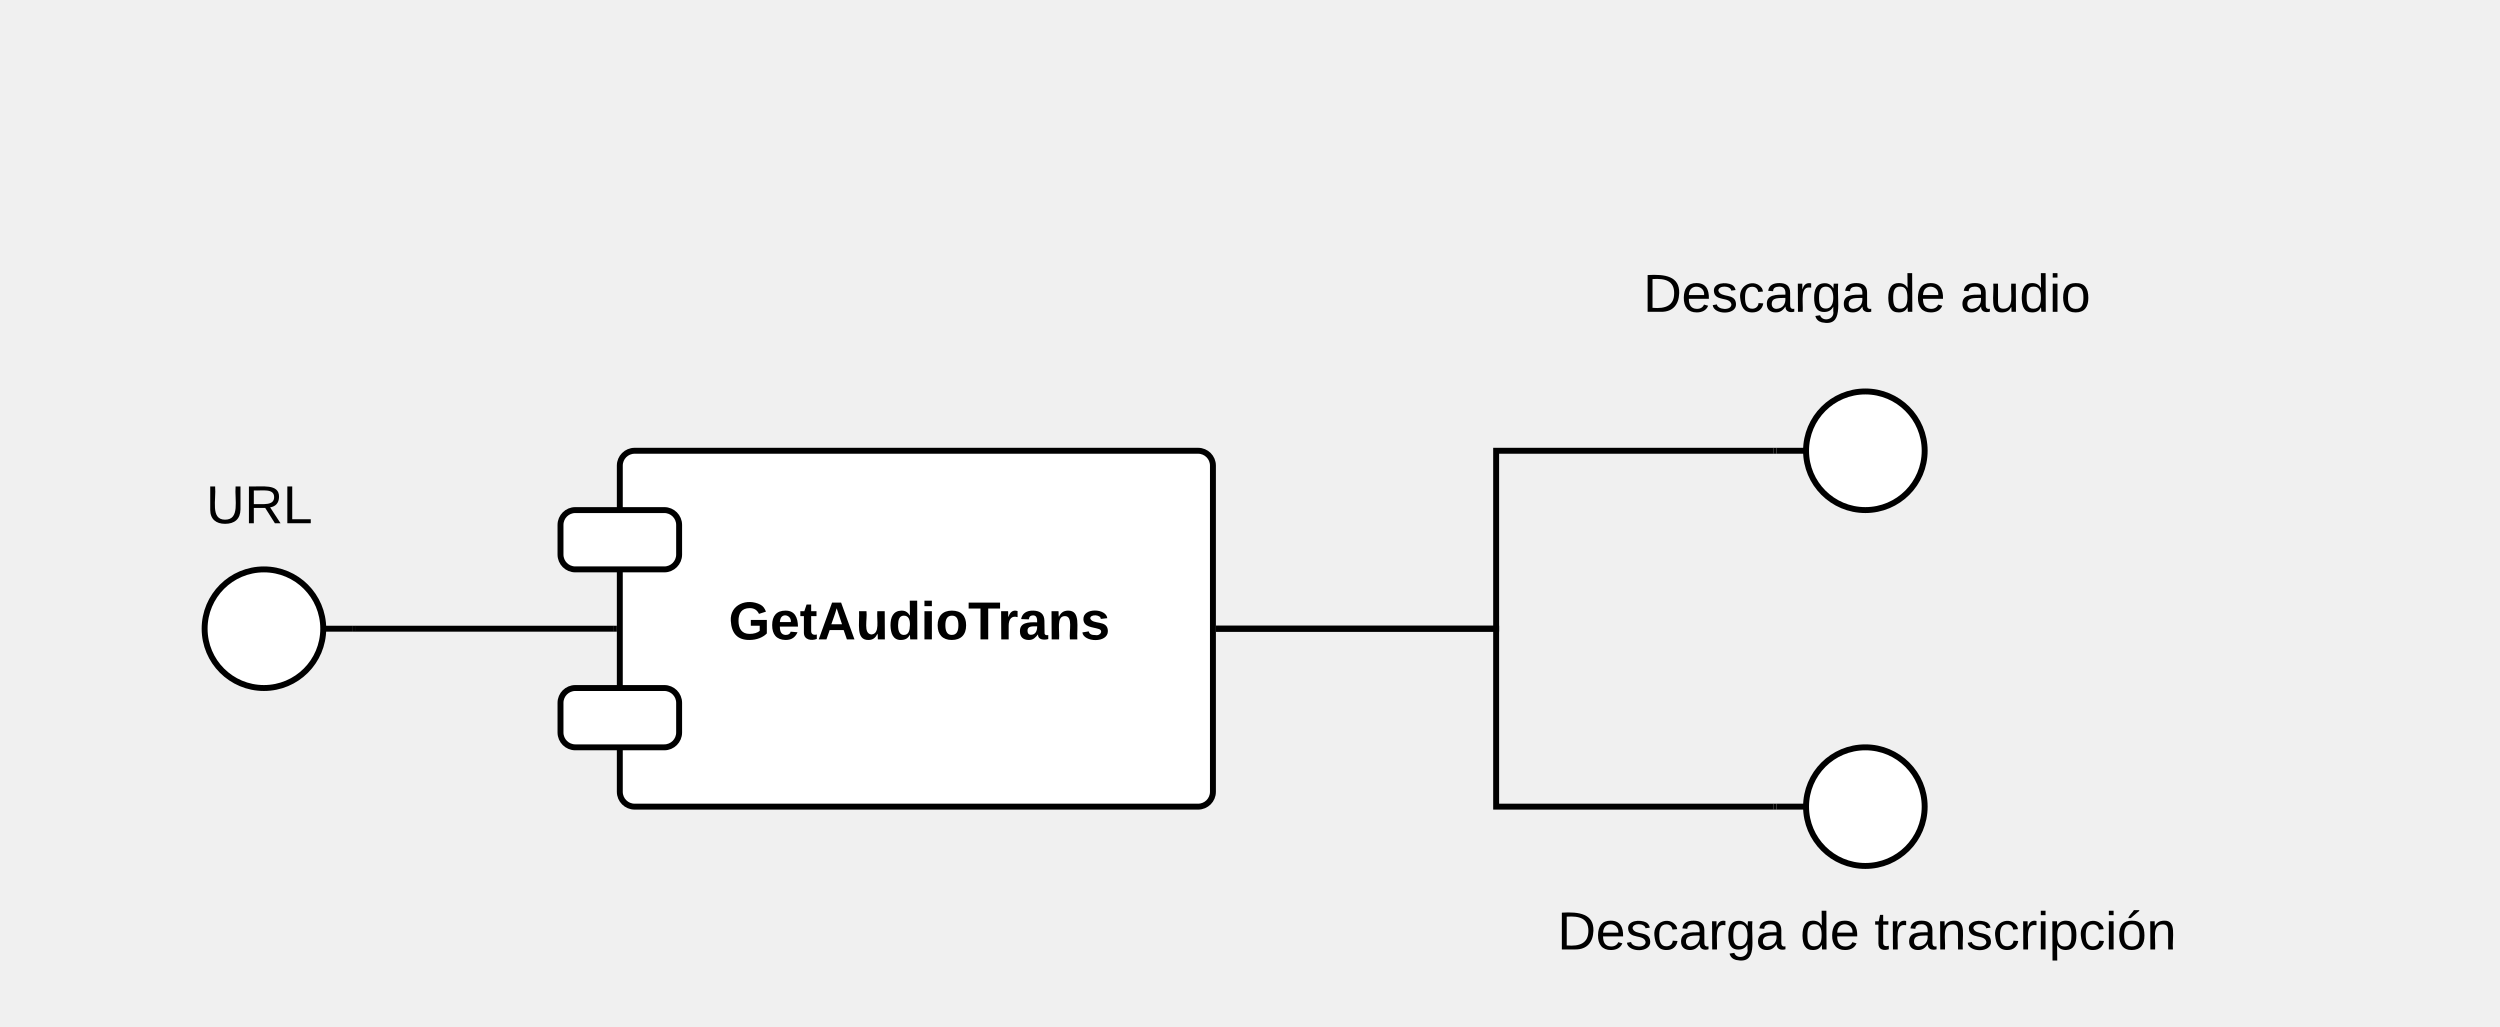
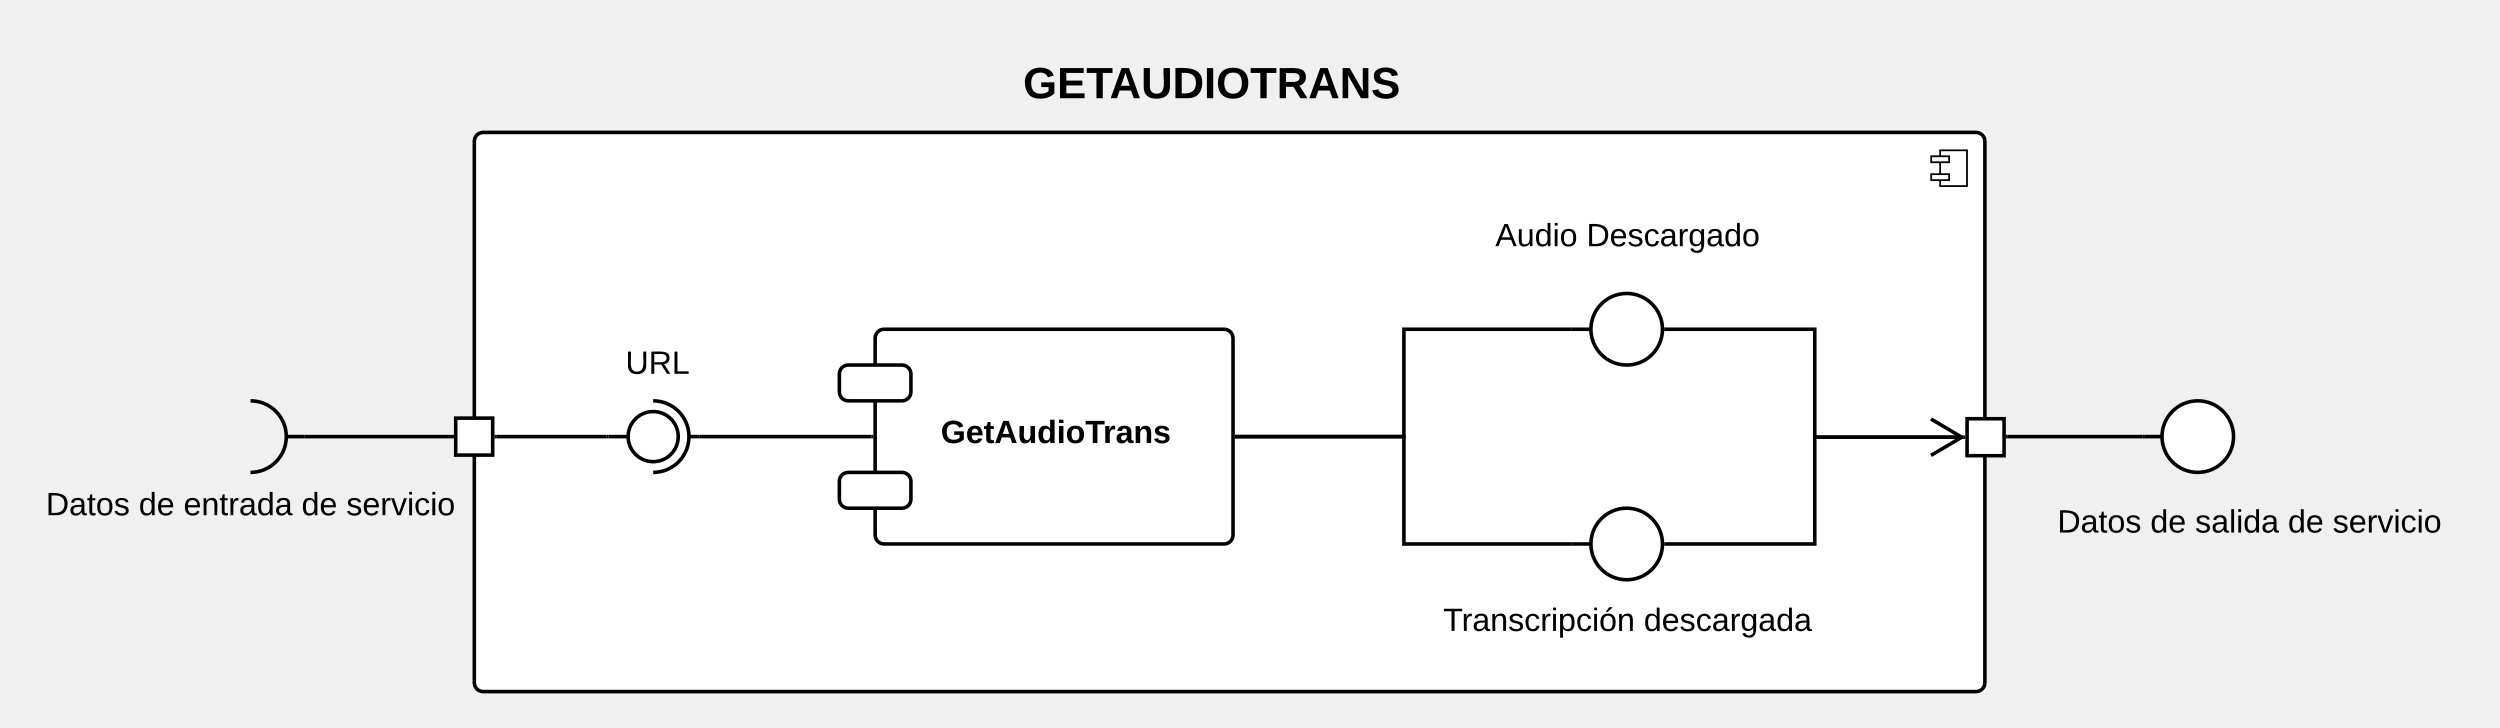
- <svg xmlns="http://www.w3.org/2000/svg" xmlns:ns1="lucid" xmlns:xlink="http://www.w3.org/1999/xlink" width="843" height="346">
-   <g transform="translate(-11 -108)" ns1:page-tab-id="0_0">
-     <path d="M220 475c0-2.76 2.24-5 5-5h190c2.76 0 5 2.24 5 5v110c0 2.76-2.24 5-5 5H225c-2.76 0-5-2.24-5-5z" stroke="#000" stroke-width="2" fill="#fff" />
-     <path d="M200 495c0-2.76 2.24-5 5-5h30c2.76 0 5 2.24 5 5v10c0 2.76-2.24 5-5 5h-30c-2.76 0-5-2.24-5-5zM200 555c0-2.76 2.24-5 5-5h30c2.76 0 5 2.24 5 5v10c0 2.76-2.24 5-5 5h-30c-2.76 0-5-2.24-5-5z" stroke="#000" stroke-width="2" fill="#fff" />
-     <use xlink:href="#a" transform="matrix(1,0,0,1,244,482) translate(3.175 51.6)" />
-     <path d="M220 265c0-2.76 2.24-5 5-5h190c2.76 0 5 2.24 5 5v110c0 2.76-2.24 5-5 5H225c-2.76 0-5-2.24-5-5z" stroke="#000" stroke-width="2" fill="#fff" />
-     <path d="M200 285c0-2.76 2.24-5 5-5h30c2.76 0 5 2.24 5 5v10c0 2.76-2.24 5-5 5h-30c-2.76 0-5-2.24-5-5zM200 345c0-2.76 2.24-5 5-5h30c2.76 0 5 2.24 5 5v10c0 2.76-2.24 5-5 5h-30c-2.76 0-5-2.24-5-5z" stroke="#000" stroke-width="2" fill="#fff" />
-     <use xlink:href="#b" transform="matrix(1,0,0,1,244,272) translate(12.675 51.6)" />
-     <path d="M422 320h93.5v-60H609" stroke="#000" stroke-width="2" fill="none" />
-     <path d="M422.03 321H421v-2h1.03zM610 261h-1.03v-2H610z" />
-     <path d="M488 185c0-2.76 2.24-5 5-5h295c2.76 0 5 2.24 5 5v50c0 2.76-2.24 5-5 5H493c-2.76 0-5-2.24-5-5z" stroke="#000" stroke-opacity="0" stroke-width="2" fill="#fff" fill-opacity="0" />
-     <use xlink:href="#c" transform="matrix(1,0,0,1,488,180) translate(77.08 33.15)" />
-     <use xlink:href="#d" transform="matrix(1,0,0,1,488,180) translate(158.98 33.15)" />
-     <use xlink:href="#e" transform="matrix(1,0,0,1,488,180) translate(183.98 33.15)" />
-     <path d="M422 320h93.5v60H609" stroke="#000" stroke-width="2" fill="none" />
-     <path d="M422.03 321H421v-2h1.03zM610 381h-1.03v-2H610z" />
-     <path d="M610 260h10m40 0c0 11.05-8.95 20-20 20s-20-8.95-20-20 8.95-20 20-20 20 8.95 20 20z" stroke="#000" stroke-width="2" fill="#fff" />
-     <path d="M610 259.2h10v1.6h-10z" fill="none" />
-     <path d="M610 380h10m40 0c0 11.05-8.95 20-20 20s-20-8.95-20-20 8.95-20 20-20 20 8.95 20 20z" stroke="#000" stroke-width="2" fill="#fff" />
-     <path d="M610 379.2h10v1.6h-10z" fill="none" />
-     <path d="M488 400c0-2.76 2.24-5 5-5h295c2.76 0 5 2.24 5 5v50c0 2.76-2.24 5-5 5H493c-2.76 0-5-2.24-5-5z" stroke="#000" stroke-opacity="0" stroke-width="2" fill="#fff" fill-opacity="0" />
-     <use xlink:href="#c" transform="matrix(1,0,0,1,488,395) translate(48.155 33.15)" />
-     <use xlink:href="#d" transform="matrix(1,0,0,1,488,395) translate(130.055 33.15)" />
-     <use xlink:href="#f" transform="matrix(1,0,0,1,488,395) translate(155.055 33.15)" />
-     <path d="M488 465c0-2.76 2.24-5 5-5h295c2.76 0 5 2.24 5 5v50c0 2.76-2.24 5-5 5H493c-2.76 0-5-2.24-5-5z" stroke="#000" stroke-opacity="0" stroke-width="2" fill="#fff" fill-opacity="0" />
-     <use xlink:href="#g" transform="matrix(1,0,0,1,488,460) translate(72.555 33.15)" />
-     <use xlink:href="#d" transform="matrix(1,0,0,1,488,460) translate(163.505 33.15)" />
-     <use xlink:href="#e" transform="matrix(1,0,0,1,488,460) translate(188.505 33.15)" />
-     <path d="M130 320h-10m-40 0c0-11.05 8.95-20 20-20s20 8.95 20 20-8.95 20-20 20-20-8.95-20-20z" stroke="#000" stroke-width="2" fill="#fff" />
-     <path d="M130 320.8h-10v-1.6h10z" fill="none" />
-     <path d="M131 320h87" stroke="#000" stroke-width="2" fill="none" />
-     <path d="M131.03 321H130v-2h1.03zM219 321h-1.03v-2H219z" />
-     <path d="M50.93 256.3c0-2.78 2.24-5 5-5h85c2.77 0 5 2.22 5 5v50c0 2.75-2.23 5-5 5h-85c-2.76 0-5-2.25-5-5z" stroke="#000" stroke-opacity="0" stroke-width="2" fill="#fff" fill-opacity="0" />
+ <svg xmlns="http://www.w3.org/2000/svg" xmlns:ns1="lucid" xmlns:xlink="http://www.w3.org/1999/xlink" width="1397.12" height="406.5">
+   <g transform="translate(-100 -40)" ns1:page-tab-id="0_0">
+     <path d="M370.07 114c-2.76 0-5 2.24-5 5v302.5c0 2.76 2.24 5 5 5h834.18c2.76 0 5-2.24 5-5V119c0-2.76-2.24-5-5-5z" stroke="#000" stroke-width="2" fill="#fff" />
+     <path d="M1199.25 124h-15v20h15z" stroke="#000" fill="#fff" />
+     <path d="M1189.25 127.33h-10v3.34h10zm0 10h-10v3.34h10z" stroke="#000" fill="#fff" />
+     <path d="M589.07 229c0-2.76 2.23-5 5-5h190c2.76 0 5 2.24 5 5v110c0 2.76-2.24 5-5 5h-190c-2.77 0-5-2.24-5-5z" stroke="#000" stroke-width="2" fill="#fff" />
+     <path d="M569.07 249c0-2.76 2.23-5 5-5h30c2.76 0 5 2.24 5 5v10c0 2.76-2.24 5-5 5h-30c-2.77 0-5-2.24-5-5zM569.07 309c0-2.76 2.23-5 5-5h30c2.76 0 5 2.24 5 5v10c0 2.76-2.24 5-5 5h-30c-2.77 0-5-2.24-5-5z" stroke="#000" stroke-width="2" fill="#fff" />
+     <use xlink:href="#a" transform="matrix(1,0,0,1,613.0656,236) translate(12.675 51.6)" />
+     <path d="M791.07 284h93.5v-60h93.5" stroke="#000" stroke-width="2" fill="none" />
+     <path d="M791.1 285h-1.03v-2h1.02zM979.07 225h-1.03v-2h1.03z" />
+     <path d="M857.07 149c0-2.76 2.23-5 5-5h295c2.76 0 5 2.24 5 5v50c0 2.76-2.24 5-5 5h-295c-2.77 0-5-2.24-5-5z" stroke="#000" stroke-opacity="0" stroke-width="2" fill="#fff" fill-opacity="0" />
+     <use xlink:href="#b" transform="matrix(1,0,0,1,862.0656,149) translate(73.575 28.6)" />
+     <use xlink:href="#c" transform="matrix(1,0,0,1,862.0656,149) translate(124.525 28.6)" />
+     <path d="M791.07 284h93.5v60h93.5" stroke="#000" stroke-width="2" fill="none" />
+     <path d="M791.1 285h-1.03v-2h1.02zM979.07 345h-1.03v-2h1.03z" />
+     <path d="M979.07 224h10m40 0c0 11.05-8.96 20-20 20-11.05 0-20-8.95-20-20s8.95-20 20-20c11.04 0 20 8.95 20 20z" stroke="#000" stroke-width="2" fill="#fff" />
+     <path d="M979.07 223.2h10v1.6h-10z" fill="none" />
+     <path d="M979.07 344h10m40 0c0 11.05-8.96 20-20 20-11.05 0-20-8.95-20-20s8.95-20 20-20c11.04 0 20 8.95 20 20z" stroke="#000" stroke-width="2" fill="#fff" />
+     <path d="M979.07 343.2h10v1.6h-10z" fill="none" />
+     <path d="M857.07 364c0-2.76 2.23-5 5-5h295c2.76 0 5 2.24 5 5v50c0 2.76-2.24 5-5 5h-295c-2.77 0-5-2.24-5-5z" stroke="#000" stroke-opacity="0" stroke-width="2" fill="#fff" fill-opacity="0" />
+     <use xlink:href="#d" transform="matrix(1,0,0,1,862.0656,364) translate(44.475 28.6)" />
+     <use xlink:href="#e" transform="matrix(1,0,0,1,862.0656,364) translate(156.575 28.6)" />
+     <path d="M491.03 284h96.04" stroke="#000" stroke-width="2" fill="none" />
+     <path d="M491.06 285h-1.03v-2h1.03zM588.07 285h-1.03v-2h1.03z" />
+     <path d="M420 220.3c0-2.78 2.24-5 5-5h85c2.76 0 5 2.22 5 5v50c0 2.75-2.24 5-5 5h-85c-2.76 0-5-2.25-5-5z" stroke="#000" stroke-opacity="0" stroke-width="2" fill="#fff" fill-opacity="0" />
+     <use xlink:href="#f" transform="matrix(1,0,0,1,425,220.2851) translate(24.55 28.6)" />
+     <path d="M354.67 273.67h20.66v20.66h-20.66z" stroke="#000" stroke-width="2" fill="#fff" />
+     <path d="M271 284h81.67" stroke="#000" stroke-width="2" fill="none" />
+     <path d="M271.03 285H270v-2h1.03zM353.67 285h-1.03v-2h1.03z" />
+     <path d="M120 299.33c0-2.76 2.24-5 5-5h230c2.76 0 5 2.24 5 5v50c0 2.76-2.24 5-5 5H125c-2.76 0-5-2.24-5-5z" stroke="#000" stroke-opacity="0" stroke-width="2" fill="#fff" fill-opacity="0" />
+     <use xlink:href="#g" transform="matrix(1,0,0,1,125,299.3333) translate(0.625 28.6)" />
+     <use xlink:href="#h" transform="matrix(1,0,0,1,125,299.3333) translate(52.575 28.6)" />
+     <use xlink:href="#i" transform="matrix(1,0,0,1,125,299.3333) translate(77.575 28.6)" />
+     <use xlink:href="#h" transform="matrix(1,0,0,1,125,299.3333) translate(143.525 28.6)" />
+     <use xlink:href="#j" transform="matrix(1,0,0,1,125,299.3333) translate(168.525 28.6)" />
+     <path d="M260 284h10m-30-20c11.05 0 20 8.95 20 20s-8.95 20-20 20" stroke="#000" stroke-width="2" fill="none" />
+     <path d="M240 264c11.05 0 20 8.95 20 20s-8.95 20-20 20zM260 284c0-.44.36-.8.8-.8h8.4c.44 0 .8.36.8.8 0 .44-.36.8-.8.8h-8.4c-.44 0-.8-.36-.8-.8z" fill="none" />
+     <path d="M440.03 284h11M485.03 284h5M465.03 304c11.05 0 20-8.95 20-20s-8.95-20-20-20" stroke="#000" stroke-width="2" fill="none" />
+     <path d="M465.03 270c7.74 0 14 6.27 14 14s-6.26 14-14 14c-7.73 0-14-6.27-14-14s6.27-14 14-14z" stroke="#000" stroke-width="2" fill="#fff" />
+     <path d="M440.03 284c0-.44.36-.8.8-.8h9.4c.45 0 .8.36.8.8 0 .44-.35.8-.8.8h-9.4c-.44 0-.8-.36-.8-.8z" fill="none" />
+     <path d="M439.03 284h-61.7" stroke="#000" stroke-width="2" fill="none" />
+     <path d="M440.03 285H439v-2h1.03zM377.36 285h-1.03v-2h1.03z" />
+     <path d="M1297.22 284h-75.25" stroke="#000" stroke-width="2" fill="none" />
+     <path d="M1298.22 285h-1.02v-2h1.02zM1222 285h-1.03v-2h1.02z" />
+     <path d="M1199.3 274h20.67v20.67h-20.67zM1298.22 284h10m40 0c0 11.05-8.95 20-20 20-11.04 0-20-8.95-20-20s8.96-20 20-20c11.05 0 20 8.95 20 20z" stroke="#000" stroke-width="2" fill="#fff" />
+     <path d="M1298.22 283.2h10v1.6h-10z" fill="none" />
+     <path d="M1237.12 309c0-2.76 2.23-5 5-5h230c2.76 0 5 2.24 5 5v50c0 2.76-2.24 5-5 5h-230c-2.77 0-5-2.24-5-5z" stroke="#000" stroke-opacity="0" stroke-width="2" fill="#fff" fill-opacity="0" />
+     <use xlink:href="#g" transform="matrix(1,0,0,1,1242.116,309) translate(7.65 28.6)" />
+     <use xlink:href="#h" transform="matrix(1,0,0,1,1242.116,309) translate(59.6 28.6)" />
+     <use xlink:href="#k" transform="matrix(1,0,0,1,1242.116,309) translate(84.6 28.6)" />
+     <use xlink:href="#h" transform="matrix(1,0,0,1,1242.116,309) translate(136.5 28.6)" />
+     <use xlink:href="#j" transform="matrix(1,0,0,1,1242.116,309) translate(161.5 28.6)" />
+     <path d="M1031.07 224h83.1v60.33h83.13" stroke="#000" stroke-width="2" fill="none" />
+     <path d="M1031.1 225h-1.15l.12-.96-.04-1.04h1.06zM1198.3 285.33h-1.03v-2h1.03z" />
+     <path d="M1031.07 344h83.1v-59.67h82.3" stroke="#000" stroke-width="2" fill="none" />
+     <path d="M1031.1 345h-1.15l.12-.96-.04-1.04h1.06z" />
+     <path d="M1179.12 294.5l17.2-10.17-17.2-10.18" stroke="#000" stroke-width="2" fill="none" />
+     <path d="M657.15 65c0-2.76 2.24-5 5-5h230c2.76 0 5 2.24 5 5v50c0 2.76-2.24 5-5 5h-230c-2.76 0-5-2.24-5-5z" stroke="#000" stroke-opacity="0" stroke-width="2" fill="#fff" fill-opacity="0" />
    <g>
-       <use xlink:href="#h" transform="matrix(1,0,0,1,50.93435,251.2851) translate(29.555 33.15)" />
-     </g>
-     <path d="M50.93 465c0-2.76 2.24-5 5-5h85c2.77 0 5 2.24 5 5v50c0 2.76-2.23 5-5 5h-85c-2.76 0-5-2.24-5-5z" stroke="#000" stroke-opacity="0" stroke-width="2" fill="#fff" fill-opacity="0" />
-     <g>
-       <use xlink:href="#i" transform="matrix(1,0,0,1,50.93435,460) translate(24.53 33.15)" />
+       <use xlink:href="#l" transform="matrix(1,0,0,1,662.1496,65) translate(9.583333 29.88889)" />
    </g>
    <defs>
-       <path d="M199 0l-22-63H83L61 0H9l90-248h61L250 0h-51zm-33-102l-36-108c-10 38-24 72-36 108h72" id="j" />
-       <path d="M85 4C-2 5 27-109 22-190h50c7 57-23 150 33 157 60-5 35-97 40-157h50l1 190h-47c-2-12 1-28-3-38-12 25-28 42-61 42" id="k" />
-       <path d="M88-194c31-1 46 15 58 34l-1-101h50l1 261h-48c-2-10 0-23-3-31C134-8 116 4 84 4 32 4 16-41 15-95c0-56 19-97 73-99zm17 164c33 0 40-30 41-66 1-37-9-64-41-64s-38 30-39 65c0 43 13 65 39 65" id="l" />
-       <path d="M25-224v-37h50v37H25zM25 0v-190h50V0H25" id="m" />
-       <path d="M110-194c64 0 96 36 96 99 0 64-35 99-97 99-61 0-95-36-95-99 0-62 34-99 96-99zm-1 164c35 0 45-28 45-65 0-40-10-65-43-65-34 0-45 26-45 65 0 36 10 65 43 65" id="n" />
-       <path d="M24-248c93 1 206-16 204 79-1 75-69 88-152 82V0H24v-248zm52 121c47 0 100 7 100-41 0-47-54-39-100-39v80" id="o" />
-       <path d="M135-150c-39-12-60 13-60 57V0H25l-1-190h47c2 13-1 29 3 40 6-28 27-53 61-41v41" id="p" />
-       <path d="M190-63c-7 42-38 67-86 67-59 0-84-38-90-98-12-110 154-137 174-36l-49 2c-2-19-15-32-35-32-30 0-35 28-38 64-6 74 65 87 74 30" id="q" />
-       <path d="M185-48c-13 30-37 53-82 52C43 2 14-33 14-96s30-98 90-98c62 0 83 45 84 108H66c0 31 8 55 39 56 18 0 30-7 34-22zm-45-69c5-46-57-63-70-21-2 6-4 13-4 21h74" id="r" />
-       <path d="M137-138c1-29-70-34-71-4 15 46 118 7 119 86 1 83-164 76-172 9l43-7c4 19 20 25 44 25 33 8 57-30 24-41C81-84 22-81 20-136c-2-80 154-74 161-7" id="s" />
-       <path d="M135-194c87-1 58 113 63 194h-50c-7-57 23-157-34-157-59 0-34 97-39 157H25l-1-190h47c2 12-1 28 3 38 12-26 28-41 61-42" id="t" />
-       <path d="M195-6C206 82 75 100 31 46c-4-6-6-13-8-21l49-6c3 16 16 24 34 25 40 0 42-37 40-79-11 22-30 35-61 35-53 0-70-43-70-97 0-56 18-96 73-97 30 0 46 14 59 34l2-30h47zm-90-29c32 0 41-27 41-63 0-35-9-62-40-62-32 0-39 29-40 63 0 36 9 62 39 62" id="u" />
+       <path d="M67-125c0 54 23 88 75 88 28 0 53-7 68-21v-34h-60v-39h108v91C232-14 192 4 140 4 58 4 20-42 15-125 8-236 126-280 215-234c19 10 29 26 37 47l-47 15c-11-23-29-39-63-39-53 1-75 33-75 86" id="m" />
+       <path d="M185-48c-13 30-37 53-82 52C43 2 14-33 14-96s30-98 90-98c62 0 83 45 84 108H66c0 31 8 55 39 56 18 0 30-7 34-22zm-45-69c5-46-57-63-70-21-2 6-4 13-4 21h74" id="n" />
+       <path d="M115-3C79 11 28 4 28-45v-112H4v-33h27l15-45h31v45h36v33H77v99c-1 23 16 31 38 25v30" id="o" />
+       <path d="M199 0l-22-63H83L61 0H9l90-248h61L250 0h-51zm-33-102l-36-108c-10 38-24 72-36 108h72" id="p" />
+       <path d="M85 4C-2 5 27-109 22-190h50c7 57-23 150 33 157 60-5 35-97 40-157h50l1 190h-47c-2-12 1-28-3-38-12 25-28 42-61 42" id="q" />
+       <path d="M88-194c31-1 46 15 58 34l-1-101h50l1 261h-48c-2-10 0-23-3-31C134-8 116 4 84 4 32 4 16-41 15-95c0-56 19-97 73-99zm17 164c33 0 40-30 41-66 1-37-9-64-41-64s-38 30-39 65c0 43 13 65 39 65" id="r" />
+       <path d="M25-224v-37h50v37H25zM25 0v-190h50V0H25" id="s" />
+       <path d="M110-194c64 0 96 36 96 99 0 64-35 99-97 99-61 0-95-36-95-99 0-62 34-99 96-99zm-1 164c35 0 45-28 45-65 0-40-10-65-43-65-34 0-45 26-45 65 0 36 10 65 43 65" id="t" />
+       <path d="M136-208V0H84v-208H4v-40h212v40h-80" id="u" />
+       <path d="M135-150c-39-12-60 13-60 57V0H25l-1-190h47c2 13-1 29 3 40 6-28 27-53 61-41v41" id="v" />
+       <path d="M133-34C117-15 103 5 69 4 32 3 11-16 11-54c-1-60 55-63 116-61 1-26-3-47-28-47-18 1-26 9-28 27l-52-2c7-38 36-58 82-57s74 22 75 68l1 82c-1 14 12 18 25 15v27c-30 8-71 5-69-32zm-48 3c29 0 43-24 42-57-32 0-66-3-65 30 0 17 8 27 23 27" id="w" />
+       <path d="M135-194c87-1 58 113 63 194h-50c-7-57 23-157-34-157-59 0-34 97-39 157H25l-1-190h47c2 12-1 28 3 38 12-26 28-41 61-42" id="x" />
+       <path d="M137-138c1-29-70-34-71-4 15 46 118 7 119 86 1 83-164 76-172 9l43-7c4 19 20 25 44 25 33 8 57-30 24-41C81-84 22-81 20-136c-2-80 154-74 161-7" id="y" />
      <g id="a">
-         <use transform="matrix(0.05,0,0,0.05,0,0)" xlink:href="#j" />
-         <use transform="matrix(0.05,0,0,0.05,12.95,0)" xlink:href="#k" />
-         <use transform="matrix(0.05,0,0,0.05,23.9,0)" xlink:href="#l" />
-         <use transform="matrix(0.05,0,0,0.05,34.85,0)" xlink:href="#m" />
-         <use transform="matrix(0.05,0,0,0.05,39.85,0)" xlink:href="#n" />
-         <use transform="matrix(0.05,0,0,0.05,50.8,0)" xlink:href="#o" />
-         <use transform="matrix(0.05,0,0,0.05,62.8,0)" xlink:href="#p" />
-         <use transform="matrix(0.05,0,0,0.05,69.8,0)" xlink:href="#n" />
-         <use transform="matrix(0.05,0,0,0.05,80.75,0)" xlink:href="#q" />
-         <use transform="matrix(0.05,0,0,0.05,90.75,0)" xlink:href="#r" />
-         <use transform="matrix(0.05,0,0,0.05,100.75,0)" xlink:href="#s" />
-         <use transform="matrix(0.05,0,0,0.05,110.75,0)" xlink:href="#s" />
-         <use transform="matrix(0.05,0,0,0.05,120.75,0)" xlink:href="#m" />
-         <use transform="matrix(0.05,0,0,0.05,125.75,0)" xlink:href="#t" />
-         <use transform="matrix(0.05,0,0,0.05,136.7,0)" xlink:href="#u" />
-       </g>
-       <path d="M67-125c0 54 23 88 75 88 28 0 53-7 68-21v-34h-60v-39h108v91C232-14 192 4 140 4 58 4 20-42 15-125 8-236 126-280 215-234c19 10 29 26 37 47l-47 15c-11-23-29-39-63-39-53 1-75 33-75 86" id="v" />
-       <path d="M115-3C79 11 28 4 28-45v-112H4v-33h27l15-45h31v45h36v33H77v99c-1 23 16 31 38 25v30" id="w" />
-       <path d="M136-208V0H84v-208H4v-40h212v40h-80" id="x" />
-       <path d="M133-34C117-15 103 5 69 4 32 3 11-16 11-54c-1-60 55-63 116-61 1-26-3-47-28-47-18 1-26 9-28 27l-52-2c7-38 36-58 82-57s74 22 75 68l1 82c-1 14 12 18 25 15v27c-30 8-71 5-69-32zm-48 3c29 0 43-24 42-57-32 0-66-3-65 30 0 17 8 27 23 27" id="y" />
+         <use transform="matrix(0.05,0,0,0.05,0,0)" xlink:href="#m" />
+         <use transform="matrix(0.05,0,0,0.05,14,0)" xlink:href="#n" />
+         <use transform="matrix(0.05,0,0,0.05,24,0)" xlink:href="#o" />
+         <use transform="matrix(0.05,0,0,0.05,29.95,0)" xlink:href="#p" />
+         <use transform="matrix(0.05,0,0,0.05,42.9,0)" xlink:href="#q" />
+         <use transform="matrix(0.05,0,0,0.05,53.85,0)" xlink:href="#r" />
+         <use transform="matrix(0.05,0,0,0.05,64.8,0)" xlink:href="#s" />
+         <use transform="matrix(0.05,0,0,0.05,69.8,0)" xlink:href="#t" />
+         <use transform="matrix(0.05,0,0,0.05,80.75,0)" xlink:href="#u" />
+         <use transform="matrix(0.05,0,0,0.05,90.7,0)" xlink:href="#v" />
+         <use transform="matrix(0.05,0,0,0.05,97.7,0)" xlink:href="#w" />
+         <use transform="matrix(0.05,0,0,0.05,107.7,0)" xlink:href="#x" />
+         <use transform="matrix(0.05,0,0,0.05,118.65,0)" xlink:href="#y" />
+       </g>
+       <path d="M205 0l-28-72H64L36 0H1l101-248h38L239 0h-34zm-38-99l-47-123c-12 45-31 82-46 123h93" id="z" />
+       <path d="M84 4C-5 8 30-112 23-190h32v120c0 31 7 50 39 49 72-2 45-101 50-169h31l1 190h-30c-1-10 1-25-2-33-11 22-28 36-60 37" id="A" />
+       <path d="M85-194c31 0 48 13 60 33l-1-100h32l1 261h-30c-2-10 0-23-3-31C134-8 116 4 85 4 32 4 16-35 15-94c0-66 23-100 70-100zm9 24c-40 0-46 34-46 75 0 40 6 74 45 74 42 0 51-32 51-76 0-42-9-74-50-73" id="B" />
+       <path d="M24-231v-30h32v30H24zM24 0v-190h32V0H24" id="C" />
+       <path d="M100-194c62-1 85 37 85 99 1 63-27 99-86 99S16-35 15-95c0-66 28-99 85-99zM99-20c44 1 53-31 53-75 0-43-8-75-51-75s-53 32-53 75 10 74 51 75" id="D" />
      <g id="b">
-         <use transform="matrix(0.05,0,0,0.05,0,0)" xlink:href="#v" />
-         <use transform="matrix(0.05,0,0,0.05,14,0)" xlink:href="#r" />
-         <use transform="matrix(0.05,0,0,0.05,24,0)" xlink:href="#w" />
-         <use transform="matrix(0.05,0,0,0.05,29.95,0)" xlink:href="#j" />
-         <use transform="matrix(0.05,0,0,0.05,42.9,0)" xlink:href="#k" />
-         <use transform="matrix(0.05,0,0,0.05,53.85,0)" xlink:href="#l" />
-         <use transform="matrix(0.05,0,0,0.05,64.8,0)" xlink:href="#m" />
-         <use transform="matrix(0.05,0,0,0.05,69.8,0)" xlink:href="#n" />
-         <use transform="matrix(0.05,0,0,0.05,80.75,0)" xlink:href="#x" />
-         <use transform="matrix(0.05,0,0,0.05,90.7,0)" xlink:href="#p" />
-         <use transform="matrix(0.05,0,0,0.05,97.7,0)" xlink:href="#y" />
-         <use transform="matrix(0.05,0,0,0.05,107.7,0)" xlink:href="#t" />
-         <use transform="matrix(0.05,0,0,0.05,118.65,0)" xlink:href="#s" />
-       </g>
-       <path d="M30-248c118-7 216 8 213 122C240-48 200 0 122 0H30v-248zM63-27c89 8 146-16 146-99s-60-101-146-95v194" id="z" />
-       <path d="M100-194c63 0 86 42 84 106H49c0 40 14 67 53 68 26 1 43-12 49-29l28 8c-11 28-37 45-77 45C44 4 14-33 15-96c1-61 26-98 85-98zm52 81c6-60-76-77-97-28-3 7-6 17-6 28h103" id="A" />
-       <path d="M135-143c-3-34-86-38-87 0 15 53 115 12 119 90S17 21 10-45l28-5c4 36 97 45 98 0-10-56-113-15-118-90-4-57 82-63 122-42 12 7 21 19 24 35" id="B" />
-       <path d="M96-169c-40 0-48 33-48 73s9 75 48 75c24 0 41-14 43-38l32 2c-6 37-31 61-74 61-59 0-76-41-82-99-10-93 101-131 147-64 4 7 5 14 7 22l-32 3c-4-21-16-35-41-35" id="C" />
-       <path d="M141-36C126-15 110 5 73 4 37 3 15-17 15-53c-1-64 63-63 125-63 3-35-9-54-41-54-24 1-41 7-42 31l-33-3c5-37 33-52 76-52 45 0 72 20 72 64v82c-1 20 7 32 28 27v20c-31 9-61-2-59-35zM48-53c0 20 12 33 32 33 41-3 63-29 60-74-43 2-92-5-92 41" id="D" />
-       <path d="M114-163C36-179 61-72 57 0H25l-1-190h30c1 12-1 29 2 39 6-27 23-49 58-41v29" id="E" />
-       <path d="M177-190C167-65 218 103 67 71c-23-6-38-20-44-43l32-5c15 47 100 32 89-28v-30C133-14 115 1 83 1 29 1 15-40 15-95c0-56 16-97 71-98 29-1 48 16 59 35 1-10 0-23 2-32h30zM94-22c36 0 50-32 50-73 0-42-14-75-50-75-39 0-46 34-46 75s6 73 46 73" id="F" />
+         <use transform="matrix(0.05,0,0,0.05,0,0)" xlink:href="#z" />
+         <use transform="matrix(0.05,0,0,0.05,12,0)" xlink:href="#A" />
+         <use transform="matrix(0.05,0,0,0.05,22,0)" xlink:href="#B" />
+         <use transform="matrix(0.05,0,0,0.05,32,0)" xlink:href="#C" />
+         <use transform="matrix(0.05,0,0,0.05,35.95,0)" xlink:href="#D" />
+       </g>
+       <path d="M30-248c118-7 216 8 213 122C240-48 200 0 122 0H30v-248zM63-27c89 8 146-16 146-99s-60-101-146-95v194" id="E" />
+       <path d="M100-194c63 0 86 42 84 106H49c0 40 14 67 53 68 26 1 43-12 49-29l28 8c-11 28-37 45-77 45C44 4 14-33 15-96c1-61 26-98 85-98zm52 81c6-60-76-77-97-28-3 7-6 17-6 28h103" id="F" />
+       <path d="M135-143c-3-34-86-38-87 0 15 53 115 12 119 90S17 21 10-45l28-5c4 36 97 45 98 0-10-56-113-15-118-90-4-57 82-63 122-42 12 7 21 19 24 35" id="G" />
+       <path d="M96-169c-40 0-48 33-48 73s9 75 48 75c24 0 41-14 43-38l32 2c-6 37-31 61-74 61-59 0-76-41-82-99-10-93 101-131 147-64 4 7 5 14 7 22l-32 3c-4-21-16-35-41-35" id="H" />
+       <path d="M141-36C126-15 110 5 73 4 37 3 15-17 15-53c-1-64 63-63 125-63 3-35-9-54-41-54-24 1-41 7-42 31l-33-3c5-37 33-52 76-52 45 0 72 20 72 64v82c-1 20 7 32 28 27v20c-31 9-61-2-59-35zM48-53c0 20 12 33 32 33 41-3 63-29 60-74-43 2-92-5-92 41" id="I" />
+       <path d="M114-163C36-179 61-72 57 0H25l-1-190h30c1 12-1 29 2 39 6-27 23-49 58-41v29" id="J" />
+       <path d="M177-190C167-65 218 103 67 71c-23-6-38-20-44-43l32-5c15 47 100 32 89-28v-30C133-14 115 1 83 1 29 1 15-40 15-95c0-56 16-97 71-98 29-1 48 16 59 35 1-10 0-23 2-32h30zM94-22c36 0 50-32 50-73 0-42-14-75-50-75-39 0-46 34-46 75s6 73 46 73" id="K" />
      <g id="c">
-         <use transform="matrix(0.05,0,0,0.05,0,0)" xlink:href="#z" />
-         <use transform="matrix(0.05,0,0,0.05,12.95,0)" xlink:href="#A" />
-         <use transform="matrix(0.05,0,0,0.05,22.95,0)" xlink:href="#B" />
-         <use transform="matrix(0.05,0,0,0.05,31.95,0)" xlink:href="#C" />
-         <use transform="matrix(0.05,0,0,0.05,40.95,0)" xlink:href="#D" />
-         <use transform="matrix(0.05,0,0,0.05,50.95,0)" xlink:href="#E" />
-         <use transform="matrix(0.05,0,0,0.05,56.9,0)" xlink:href="#F" />
-         <use transform="matrix(0.05,0,0,0.05,66.9,0)" xlink:href="#D" />
-       </g>
-       <path d="M85-194c31 0 48 13 60 33l-1-100h32l1 261h-30c-2-10 0-23-3-31C134-8 116 4 85 4 32 4 16-35 15-94c0-66 23-100 70-100zm9 24c-40 0-46 34-46 75 0 40 6 74 45 74 42 0 51-32 51-76 0-42-9-74-50-73" id="G" />
+         <use transform="matrix(0.05,0,0,0.05,0,0)" xlink:href="#E" />
+         <use transform="matrix(0.05,0,0,0.05,12.95,0)" xlink:href="#F" />
+         <use transform="matrix(0.05,0,0,0.05,22.95,0)" xlink:href="#G" />
+         <use transform="matrix(0.05,0,0,0.05,31.95,0)" xlink:href="#H" />
+         <use transform="matrix(0.05,0,0,0.05,40.95,0)" xlink:href="#I" />
+         <use transform="matrix(0.05,0,0,0.05,50.95,0)" xlink:href="#J" />
+         <use transform="matrix(0.05,0,0,0.05,56.9,0)" xlink:href="#K" />
+         <use transform="matrix(0.05,0,0,0.05,66.9,0)" xlink:href="#I" />
+         <use transform="matrix(0.05,0,0,0.05,76.9,0)" xlink:href="#B" />
+         <use transform="matrix(0.05,0,0,0.05,86.9,0)" xlink:href="#D" />
+       </g>
+       <path d="M127-220V0H93v-220H8v-28h204v28h-85" id="L" />
+       <path d="M117-194c89-4 53 116 60 194h-32v-121c0-31-8-49-39-48C34-167 62-67 57 0H25l-1-190h30c1 10-1 24 2 32 11-22 29-35 61-36" id="M" />
+       <path d="M115-194c55 1 70 41 70 98S169 2 115 4C84 4 66-9 55-30l1 105H24l-1-265h31l2 30c10-21 28-34 59-34zm-8 174c40 0 45-34 45-75s-6-73-45-74c-42 0-51 32-51 76 0 43 10 73 51 73" id="N" />
+       <path d="M100-194c62-1 85 37 85 99 1 63-27 99-86 99S16-35 15-95c0-66 28-99 85-99zM99-20c44 1 53-31 53-75 0-43-8-75-51-75s-53 32-53 75 10 74 51 75zM76-211c8-23 27-35 38-54h36v5l-58 49H76" id="O" />
      <g id="d">
-         <use transform="matrix(0.05,0,0,0.05,0,0)" xlink:href="#G" />
-         <use transform="matrix(0.05,0,0,0.05,10,0)" xlink:href="#A" />
-       </g>
-       <path d="M84 4C-5 8 30-112 23-190h32v120c0 31 7 50 39 49 72-2 45-101 50-169h31l1 190h-30c-1-10 1-25-2-33-11 22-28 36-60 37" id="H" />
-       <path d="M24-231v-30h32v30H24zM24 0v-190h32V0H24" id="I" />
-       <path d="M100-194c62-1 85 37 85 99 1 63-27 99-86 99S16-35 15-95c0-66 28-99 85-99zM99-20c44 1 53-31 53-75 0-43-8-75-51-75s-53 32-53 75 10 74 51 75" id="J" />
+         <use transform="matrix(0.05,0,0,0.05,0,0)" xlink:href="#L" />
+         <use transform="matrix(0.05,0,0,0.05,10.3,0)" xlink:href="#J" />
+         <use transform="matrix(0.05,0,0,0.05,16.25,0)" xlink:href="#I" />
+         <use transform="matrix(0.05,0,0,0.05,26.25,0)" xlink:href="#M" />
+         <use transform="matrix(0.05,0,0,0.05,36.25,0)" xlink:href="#G" />
+         <use transform="matrix(0.05,0,0,0.05,45.25,0)" xlink:href="#H" />
+         <use transform="matrix(0.05,0,0,0.05,54.25,0)" xlink:href="#J" />
+         <use transform="matrix(0.05,0,0,0.05,60.2,0)" xlink:href="#C" />
+         <use transform="matrix(0.05,0,0,0.05,64.15,0)" xlink:href="#N" />
+         <use transform="matrix(0.05,0,0,0.05,74.15,0)" xlink:href="#H" />
+         <use transform="matrix(0.05,0,0,0.05,83.15,0)" xlink:href="#C" />
+         <use transform="matrix(0.05,0,0,0.05,87.1,0)" xlink:href="#O" />
+         <use transform="matrix(0.05,0,0,0.05,97.1,0)" xlink:href="#M" />
+       </g>
      <g id="e">
-         <use transform="matrix(0.05,0,0,0.05,0,0)" xlink:href="#D" />
-         <use transform="matrix(0.05,0,0,0.05,10,0)" xlink:href="#H" />
+         <use transform="matrix(0.05,0,0,0.05,0,0)" xlink:href="#B" />
+         <use transform="matrix(0.05,0,0,0.05,10,0)" xlink:href="#F" />
        <use transform="matrix(0.05,0,0,0.05,20,0)" xlink:href="#G" />
-         <use transform="matrix(0.05,0,0,0.05,30,0)" xlink:href="#I" />
-         <use transform="matrix(0.05,0,0,0.05,33.95,0)" xlink:href="#J" />
-       </g>
-       <path d="M59-47c-2 24 18 29 38 22v24C64 9 27 4 27-40v-127H5v-23h24l9-43h21v43h35v23H59v120" id="K" />
-       <path d="M117-194c89-4 53 116 60 194h-32v-121c0-31-8-49-39-48C34-167 62-67 57 0H25l-1-190h30c1 10-1 24 2 32 11-22 29-35 61-36" id="L" />
-       <path d="M115-194c55 1 70 41 70 98S169 2 115 4C84 4 66-9 55-30l1 105H24l-1-265h31l2 30c10-21 28-34 59-34zm-8 174c40 0 45-34 45-75s-6-73-45-74c-42 0-51 32-51 76 0 43 10 73 51 73" id="M" />
-       <path d="M100-194c62-1 85 37 85 99 1 63-27 99-86 99S16-35 15-95c0-66 28-99 85-99zM99-20c44 1 53-31 53-75 0-43-8-75-51-75s-53 32-53 75 10 74 51 75zM76-211c8-23 27-35 38-54h36v5l-58 49H76" id="N" />
-       <g id="f">
-         <use transform="matrix(0.05,0,0,0.05,0,0)" xlink:href="#K" />
-         <use transform="matrix(0.05,0,0,0.05,5,0)" xlink:href="#E" />
-         <use transform="matrix(0.05,0,0,0.05,10.95,0)" xlink:href="#D" />
-         <use transform="matrix(0.05,0,0,0.05,20.95,0)" xlink:href="#L" />
-         <use transform="matrix(0.05,0,0,0.05,30.95,0)" xlink:href="#B" />
-         <use transform="matrix(0.05,0,0,0.05,39.95,0)" xlink:href="#C" />
-         <use transform="matrix(0.05,0,0,0.05,48.95,0)" xlink:href="#E" />
-         <use transform="matrix(0.05,0,0,0.05,54.9,0)" xlink:href="#I" />
-         <use transform="matrix(0.05,0,0,0.05,58.85,0)" xlink:href="#M" />
-         <use transform="matrix(0.05,0,0,0.05,68.85,0)" xlink:href="#C" />
-         <use transform="matrix(0.05,0,0,0.05,77.85,0)" xlink:href="#I" />
-         <use transform="matrix(0.05,0,0,0.05,81.8,0)" xlink:href="#N" />
-         <use transform="matrix(0.05,0,0,0.05,91.8,0)" xlink:href="#L" />
-       </g>
-       <path d="M30-248c87 1 191-15 191 75 0 78-77 80-158 76V0H30v-248zm33 125c57 0 124 11 124-50 0-59-68-47-124-48v98" id="O" />
-       <g id="g">
-         <use transform="matrix(0.05,0,0,0.05,0,0)" xlink:href="#O" />
-         <use transform="matrix(0.05,0,0,0.05,12,0)" xlink:href="#E" />
-         <use transform="matrix(0.05,0,0,0.05,17.95,0)" xlink:href="#J" />
-         <use transform="matrix(0.05,0,0,0.05,27.95,0)" xlink:href="#C" />
-         <use transform="matrix(0.05,0,0,0.05,36.95,0)" xlink:href="#A" />
-         <use transform="matrix(0.05,0,0,0.05,46.95,0)" xlink:href="#B" />
-         <use transform="matrix(0.05,0,0,0.05,55.95,0)" xlink:href="#D" />
-         <use transform="matrix(0.05,0,0,0.05,65.95,0)" xlink:href="#G" />
-         <use transform="matrix(0.05,0,0,0.05,75.95,0)" xlink:href="#J" />
+         <use transform="matrix(0.05,0,0,0.05,29,0)" xlink:href="#H" />
+         <use transform="matrix(0.05,0,0,0.05,38,0)" xlink:href="#I" />
+         <use transform="matrix(0.05,0,0,0.05,48,0)" xlink:href="#J" />
+         <use transform="matrix(0.05,0,0,0.05,53.95,0)" xlink:href="#K" />
+         <use transform="matrix(0.05,0,0,0.05,63.95,0)" xlink:href="#I" />
+         <use transform="matrix(0.05,0,0,0.05,73.95,0)" xlink:href="#B" />
+         <use transform="matrix(0.05,0,0,0.05,83.95,0)" xlink:href="#I" />
      </g>
      <path d="M232-93c-1 65-40 97-104 97C67 4 28-28 28-90v-158h33c8 89-33 224 67 224 102 0 64-133 71-224h33v155" id="P" />
      <path d="M233-177c-1 41-23 64-60 70L243 0h-38l-65-103H63V0H30v-248c88 3 205-21 203 71zM63-129c60-2 137 13 137-47 0-61-80-42-137-45v92" id="Q" />
      <path d="M30 0v-248h33v221h125V0H30" id="R" />
-       <g id="h">
+       <g id="f">
        <use transform="matrix(0.05,0,0,0.05,0,0)" xlink:href="#P" />
        <use transform="matrix(0.05,0,0,0.05,12.95,0)" xlink:href="#Q" />
        <use transform="matrix(0.05,0,0,0.05,25.9,0)" xlink:href="#R" />
      </g>
-       <path d="M205 0l-28-72H64L36 0H1l101-248h38L239 0h-34zm-38-99l-47-123c-12 45-31 82-46 123h93" id="S" />
+       <path d="M59-47c-2 24 18 29 38 22v24C64 9 27 4 27-40v-127H5v-23h24l9-43h21v43h35v23H59v120" id="S" />
+       <g id="g">
+         <use transform="matrix(0.05,0,0,0.05,0,0)" xlink:href="#E" />
+         <use transform="matrix(0.05,0,0,0.05,12.95,0)" xlink:href="#I" />
+         <use transform="matrix(0.05,0,0,0.05,22.95,0)" xlink:href="#S" />
+         <use transform="matrix(0.05,0,0,0.05,27.95,0)" xlink:href="#D" />
+         <use transform="matrix(0.05,0,0,0.05,37.95,0)" xlink:href="#G" />
+       </g>
+       <g id="h">
+         <use transform="matrix(0.05,0,0,0.05,0,0)" xlink:href="#B" />
+         <use transform="matrix(0.05,0,0,0.05,10,0)" xlink:href="#F" />
+       </g>
      <g id="i">
-         <use transform="matrix(0.05,0,0,0.05,0,0)" xlink:href="#S" />
-         <use transform="matrix(0.05,0,0,0.05,12,0)" xlink:href="#H" />
-         <use transform="matrix(0.05,0,0,0.05,22,0)" xlink:href="#G" />
-         <use transform="matrix(0.05,0,0,0.05,32,0)" xlink:href="#I" />
-         <use transform="matrix(0.05,0,0,0.05,35.95,0)" xlink:href="#J" />
+         <use transform="matrix(0.05,0,0,0.05,0,0)" xlink:href="#F" />
+         <use transform="matrix(0.05,0,0,0.05,10,0)" xlink:href="#M" />
+         <use transform="matrix(0.05,0,0,0.05,20,0)" xlink:href="#S" />
+         <use transform="matrix(0.05,0,0,0.05,25,0)" xlink:href="#J" />
+         <use transform="matrix(0.05,0,0,0.05,30.95,0)" xlink:href="#I" />
+         <use transform="matrix(0.05,0,0,0.05,40.95,0)" xlink:href="#B" />
+         <use transform="matrix(0.05,0,0,0.05,50.95,0)" xlink:href="#I" />
+       </g>
+       <path d="M108 0H70L1-190h34L89-25l56-165h34" id="T" />
+       <g id="j">
+         <use transform="matrix(0.05,0,0,0.05,0,0)" xlink:href="#G" />
+         <use transform="matrix(0.05,0,0,0.05,9,0)" xlink:href="#F" />
+         <use transform="matrix(0.05,0,0,0.05,19,0)" xlink:href="#J" />
+         <use transform="matrix(0.05,0,0,0.05,24.95,0)" xlink:href="#T" />
+         <use transform="matrix(0.05,0,0,0.05,33.95,0)" xlink:href="#C" />
+         <use transform="matrix(0.05,0,0,0.05,37.9,0)" xlink:href="#H" />
+         <use transform="matrix(0.05,0,0,0.05,46.9,0)" xlink:href="#C" />
+         <use transform="matrix(0.05,0,0,0.05,50.85,0)" xlink:href="#D" />
+       </g>
+       <path d="M24 0v-261h32V0H24" id="U" />
+       <g id="k">
+         <use transform="matrix(0.05,0,0,0.05,0,0)" xlink:href="#G" />
+         <use transform="matrix(0.05,0,0,0.05,9,0)" xlink:href="#I" />
+         <use transform="matrix(0.05,0,0,0.05,19,0)" xlink:href="#U" />
+         <use transform="matrix(0.05,0,0,0.05,22.95,0)" xlink:href="#C" />
+         <use transform="matrix(0.05,0,0,0.05,26.9,0)" xlink:href="#B" />
+         <use transform="matrix(0.05,0,0,0.05,36.9,0)" xlink:href="#I" />
+       </g>
+       <path d="M24 0v-248h195v40H76v63h132v40H76v65h150V0H24" id="V" />
+       <path d="M238-95c0 69-44 99-111 99C63 4 22-25 22-93v-155h51v151c-1 38 19 59 55 60 90 1 49-130 58-211h52v153" id="W" />
+       <path d="M24-248c120-7 223 5 221 122C244-46 201 0 124 0H24v-248zM76-40c74 7 117-18 117-86 0-67-45-88-117-82v168" id="X" />
+       <path d="M24 0v-248h52V0H24" id="Y" />
+       <path d="M140-251c80 0 125 45 125 126S219 4 139 4C58 4 15-44 15-125s44-126 125-126zm-1 214c52 0 73-35 73-88 0-50-21-86-72-86-52 0-73 35-73 86s22 88 72 88" id="Z" />
+       <path d="M240-174c0 40-23 61-54 70L253 0h-59l-57-94H76V0H24v-248c93 4 217-23 216 74zM76-134c48-2 112 12 112-38 0-48-66-32-112-35v73" id="aa" />
+       <path d="M175 0L67-191c6 58 2 128 3 191H24v-248h59L193-55c-6-58-2-129-3-193h46V0h-61" id="ab" />
+       <path d="M169-182c-1-43-94-46-97-3 18 66 151 10 154 114 3 95-165 93-204 36-6-8-10-19-12-30l50-8c3 46 112 56 116 5-17-69-150-10-154-114-4-87 153-88 188-35 5 8 8 18 10 28" id="ac" />
+       <g id="l">
+         <use transform="matrix(0.06790123,0,0,0.06790123,0,0)" xlink:href="#m" />
+         <use transform="matrix(0.06790123,0,0,0.06790123,19.01235,0)" xlink:href="#V" />
+         <use transform="matrix(0.06790123,0,0,0.06790123,35.30864,0)" xlink:href="#u" />
+         <use transform="matrix(0.06790123,0,0,0.06790123,48.34568,0)" xlink:href="#p" />
+         <use transform="matrix(0.06790123,0,0,0.06790123,65.9321,0)" xlink:href="#W" />
+         <use transform="matrix(0.06790123,0,0,0.06790123,83.51852,0)" xlink:href="#X" />
+         <use transform="matrix(0.06790123,0,0,0.06790123,101.1049,0)" xlink:href="#Y" />
+         <use transform="matrix(0.06790123,0,0,0.06790123,107.8951,0)" xlink:href="#Z" />
+         <use transform="matrix(0.06790123,0,0,0.06790123,126.9074,0)" xlink:href="#u" />
+         <use transform="matrix(0.06790123,0,0,0.06790123,141.7778,0)" xlink:href="#aa" />
+         <use transform="matrix(0.06790123,0,0,0.06790123,159.3642,0)" xlink:href="#p" />
+         <use transform="matrix(0.06790123,0,0,0.06790123,176.9506,0)" xlink:href="#ab" />
+         <use transform="matrix(0.06790123,0,0,0.06790123,194.537,0)" xlink:href="#ac" />
      </g>
    </defs>
  </g>
</svg>
